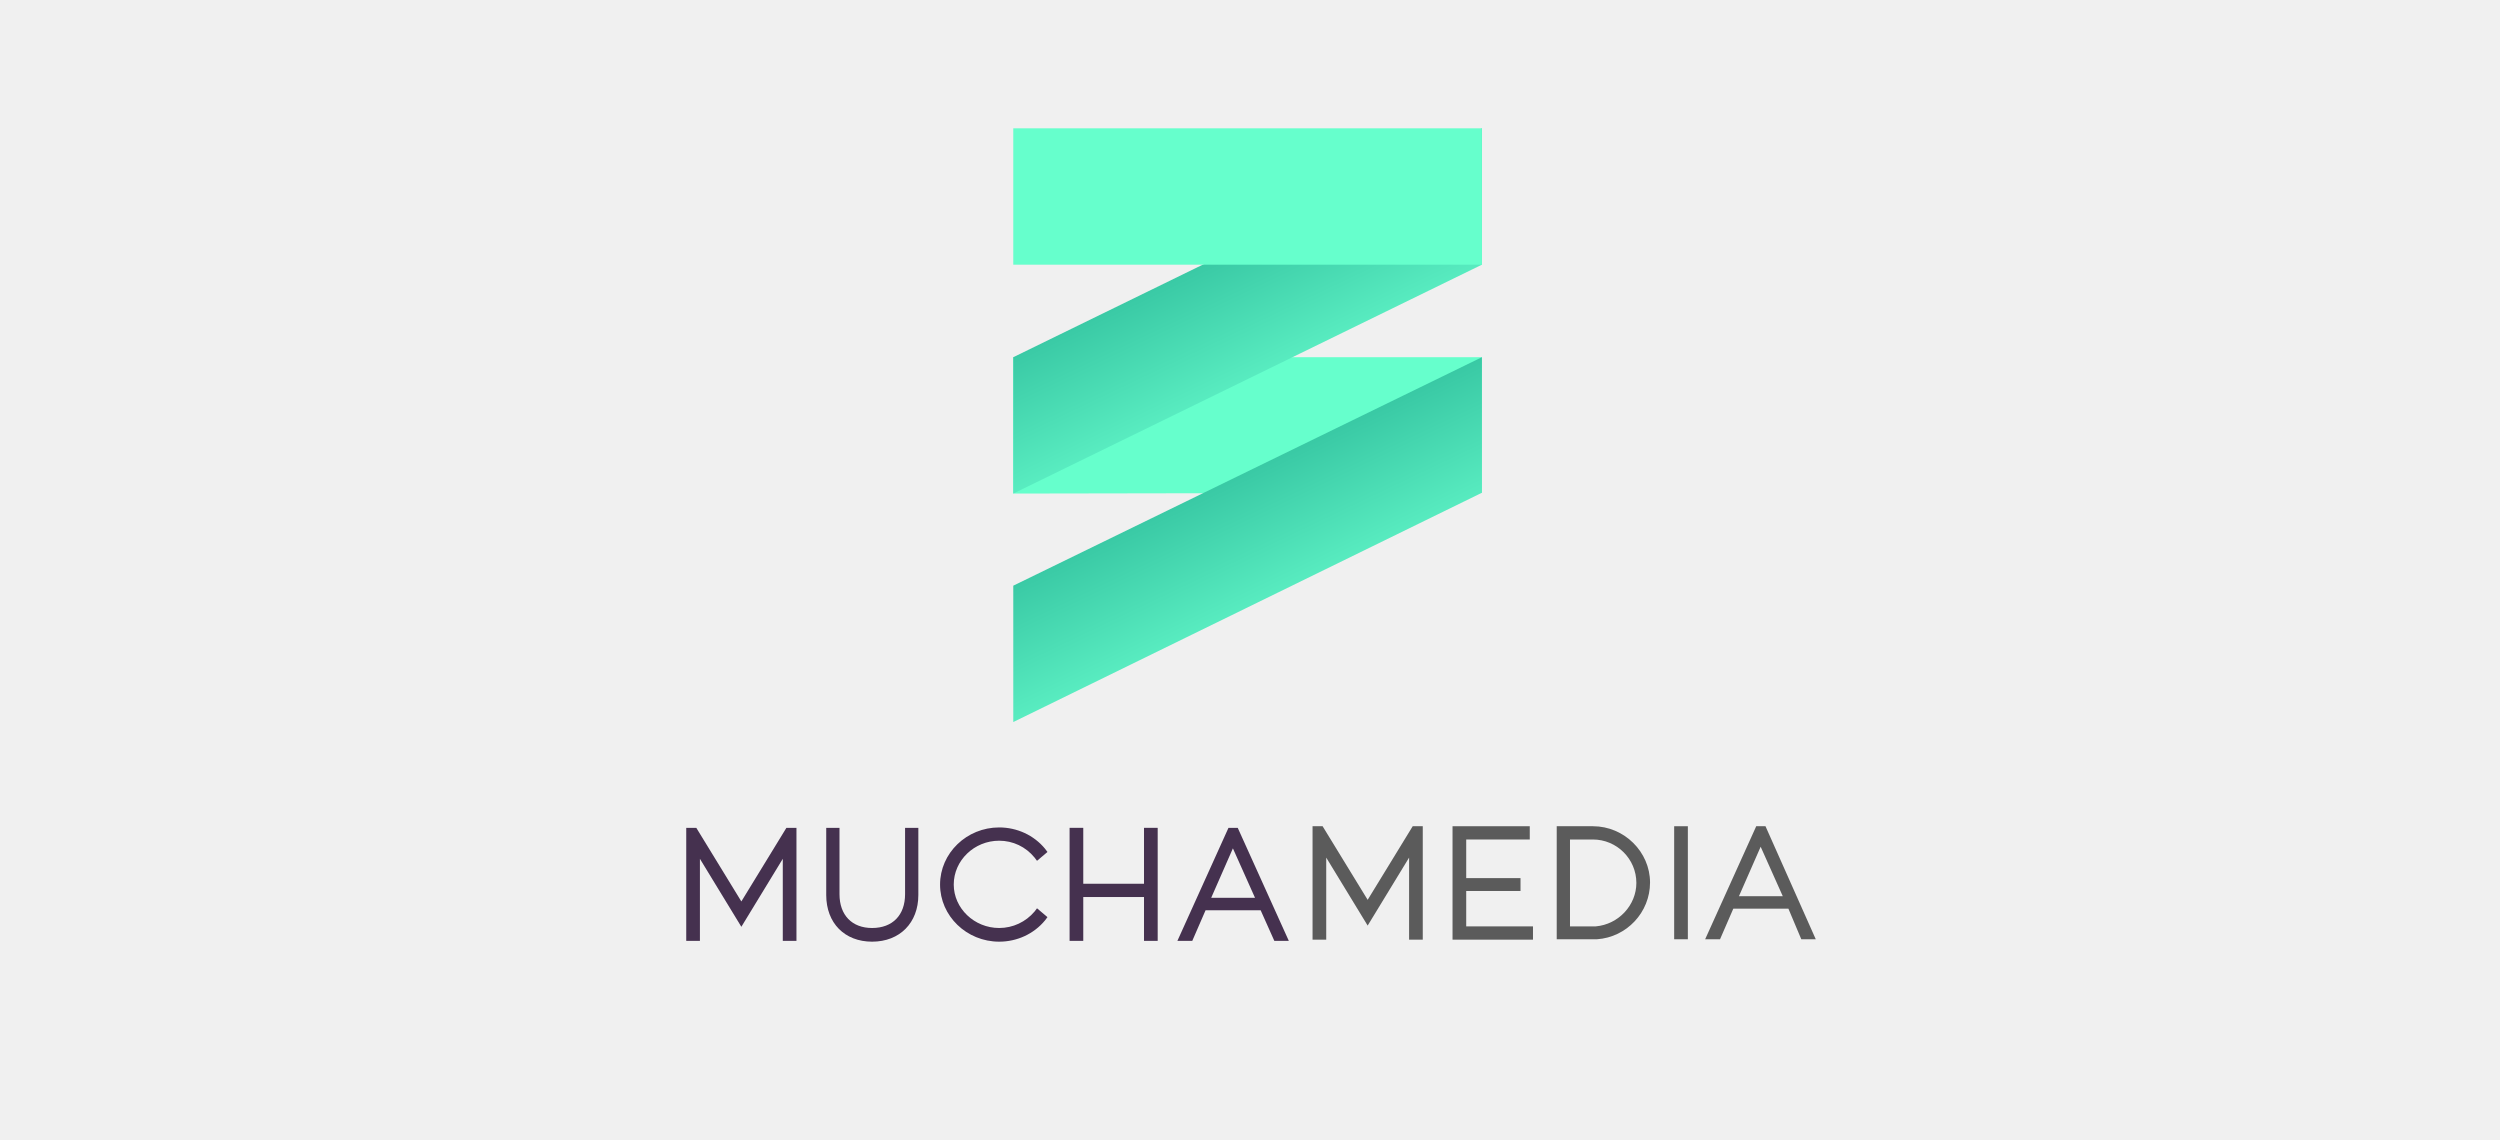
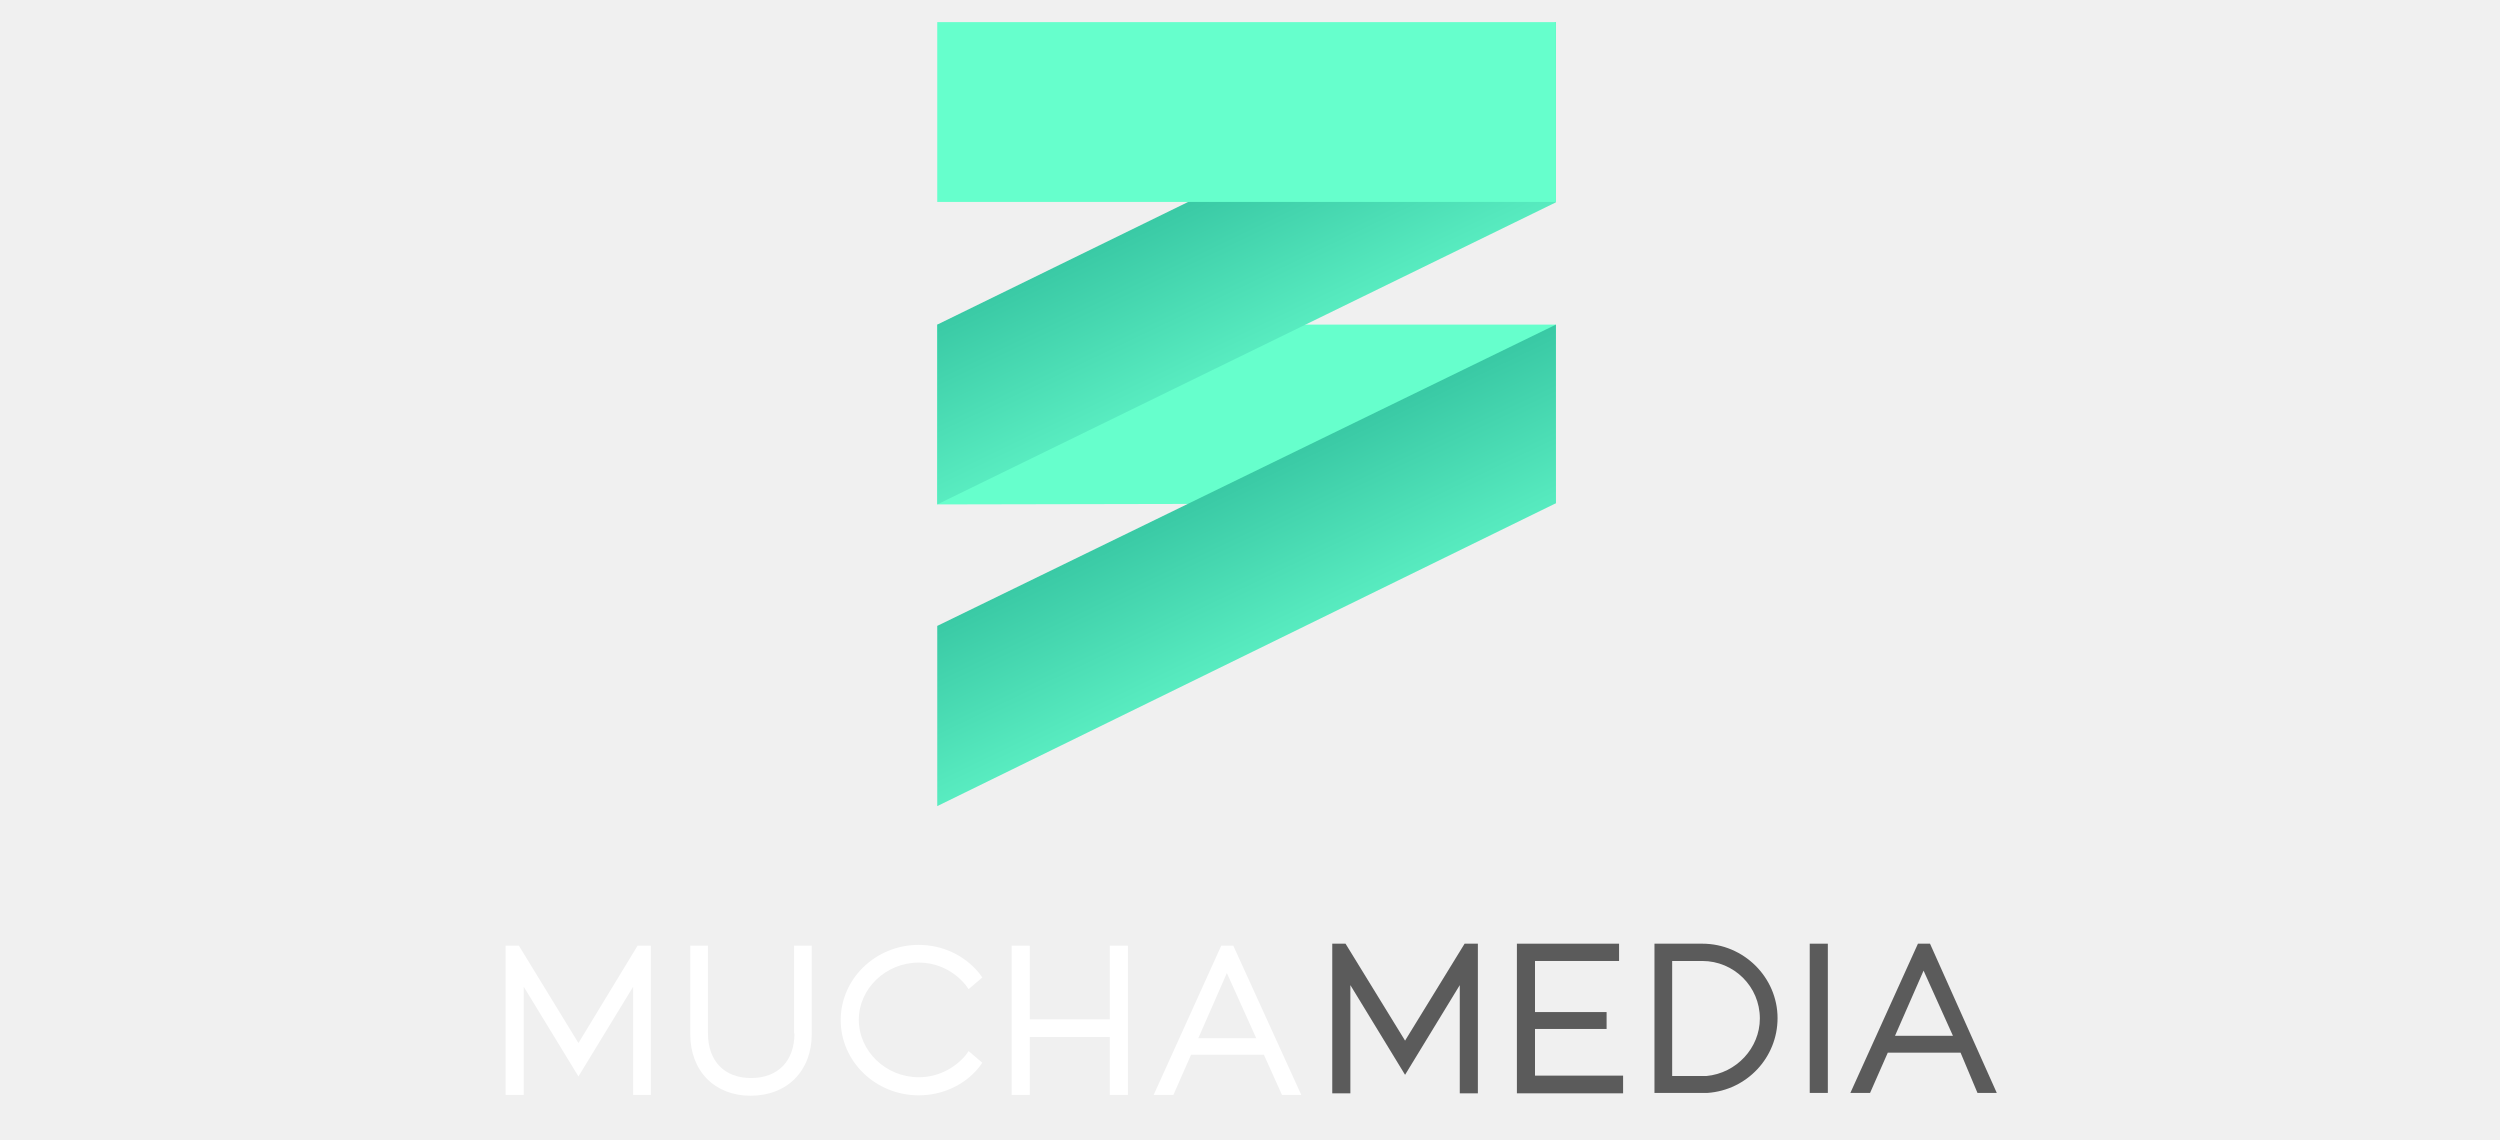
<svg xmlns="http://www.w3.org/2000/svg" version="1.1" id="Layer_1" x="0px" y="0px" viewBox="0 0 621.5 283.2" style="enable-background:new 0 0 621.5 283.2;" xml:space="preserve">
  <style type="text/css">
- 	.st0{fill:#45314F;}
+ 	.st0{fill:#FFFFFF;}
	.st1{fill:#5B5B5B;}
	.st2{fill:#66FFCC;}
	.st3{fill:url(#SVGID_1_);}
	.st4{fill:url(#SVGID_2_);}
</style>
  <g>
    <g>
      <g>
-         <polygon class="st0" points="184.3,224.1 173.1,205.8 170.6,205.8 170.6,233.9 174,233.9 174,213.5 184.3,230.4 194.6,213.5      194.6,233.9 198,233.9 198,205.8 195.5,205.8    " />
-         <path class="st0" d="M225,222.3c0,5.2-3.1,8.4-8.2,8.4c-5,0-8.1-3.2-8.1-8.4v-16.5h-3.3v16.7c0,7,4.6,11.6,11.4,11.6     c6.9,0,11.5-4.7,11.5-11.6v-16.7H225V222.3z" />
-         <path class="st0" d="M248.4,209c3.4,0,6.6,1.5,8.8,4.2l0.6,0.8l2.6-2.2l-0.6-0.8c-2.8-3.4-7-5.3-11.4-5.3     c-8.1,0-14.7,6.4-14.7,14.2c0,7.8,6.6,14.2,14.7,14.2c4.4,0,8.6-1.9,11.4-5.3l0.6-0.8l-2.6-2.2l-0.6,0.8     c-2.2,2.6-5.4,4.1-8.8,4.1c-6.2,0-11.3-4.9-11.3-10.8C237.1,213.9,242.2,209,248.4,209z" />
-         <polygon class="st0" points="284.4,219.7 269.3,219.7 269.3,205.8 265.9,205.8 265.9,233.9 269.3,233.9 269.3,223 284.4,223      284.4,233.9 287.8,233.9 287.8,205.8 284.4,205.8    " />
-         <path class="st0" d="M307.7,205.8h-2.3l-12.7,28.1h3.7l3.3-7.6h13.7l3.4,7.6h3.6L307.7,205.8z M301.1,223.2l5.4-12.3l5.5,12.3     H301.1z" />
+         <polygon class="st0" points="143.8,259.3 129,235.1 125.7,235.1 125.7,272.2 130.2,272.2 130.2,245.3 143.8,267.6 157.4,245.3      157.4,272.2 161.8,272.2 161.8,235.1 158.5,235.1    " />
+         <path class="st0" d="M197.5,256.9c0,6.9-4.1,11.1-10.8,11.1c-6.6,0-10.7-4.2-10.7-11.1v-21.8h-4.4v22c0,9.2,6.1,15.3,15,15.3     c9.1,0,15.2-6.2,15.2-15.3v-22h-4.4V256.9z" />
+         <path class="st0" d="M228.4,239.3c4.5,0,8.7,2,11.6,5.5l0.8,1.1l3.4-2.9l-0.8-1.1c-3.7-4.5-9.2-7-15-7     c-10.7,0-19.4,8.4-19.4,18.7s8.7,18.7,19.4,18.7c5.8,0,11.4-2.5,15-7l0.8-1.1l-3.4-2.9l-0.8,1.1c-2.9,3.4-7.1,5.4-11.6,5.4     c-8.2,0-14.9-6.5-14.9-14.3C213.5,245.8,220.2,239.3,228.4,239.3z" />
+         <polygon class="st0" points="275.9,253.4 256,253.4 256,235.1 251.5,235.1 251.5,272.2 256,272.2 256,257.8 275.9,257.8      275.9,272.2 280.4,272.2 280.4,235.1 275.9,235.1    " />
+         <path class="st0" d="M306.6,235.1h-3l-16.8,37.1h4.9l4.4-10h18.1l4.5,10h4.8L306.6,235.1z M297.9,258.1l7.1-16.2l7.3,16.2H297.9z     " />
      </g>
      <g>
-         <polygon class="st1" points="340,223.7 328.8,205.4 326.3,205.4 326.3,233.6 329.7,233.6 329.7,213.2 340,230.1 350.3,213.2      350.3,233.6 353.7,233.6 353.7,205.4 351.2,205.4    " />
-         <polygon class="st1" points="364.5,221.5 378,221.5 378,218.3 364.5,218.3 364.5,208.7 380.3,208.7 380.3,205.4 361.1,205.4      361.1,233.6 381.1,233.6 381.1,230.3 364.5,230.3    " />
-         <path class="st1" d="M396,205.4h-9v28.1h1l9,0c7.4-0.5,13.2-6.7,13.2-14.1C410.2,211.8,403.8,205.4,396,205.4z M390.3,230.3     v-21.6h5.7c5.9,0,10.8,4.8,10.8,10.8c0,5.5-4.4,10.3-10.1,10.8H390.3z" />
-         <rect x="416.2" y="205.4" class="st1" width="3.4" height="28.1" />
-         <path class="st1" d="M438.9,205.4h-2.3l-12.7,28.1h3.7l3.3-7.6h13.7l3.2,7.6h3.6L438.9,205.4z M432.3,222.8l5.4-12.3l5.5,12.3     H432.3z" />
+         <polygon class="st1" points="349.3,258.7 334.5,234.6 331.2,234.6 331.2,271.8 335.7,271.8 335.7,244.9 349.3,267.2 362.9,244.9      362.9,271.8 367.4,271.8 367.4,234.6 364.1,234.6    " />
+         <polygon class="st1" points="381.6,255.8 399.4,255.8 399.4,251.6 381.6,251.6 381.6,238.9 402.5,238.9 402.5,234.6 377.1,234.6      377.1,271.8 403.5,271.8 403.5,267.4 381.6,267.4    " />
+         <path class="st1" d="M423.2,234.6h-11.9v37.1h1.3h11.9c9.8-0.7,17.4-8.8,17.4-18.6C441.9,243,433.5,234.6,423.2,234.6z      M415.7,267.4v-28.5h7.5c7.8,0,14.3,6.3,14.3,14.3c0,7.3-5.8,13.6-13.3,14.3H415.7z" />
+         <rect x="449.9" y="234.6" class="st1" width="4.5" height="37.1" />
+         <path class="st1" d="M479.8,234.6h-3L460,271.7h4.9l4.4-10h18.1l4.2,10h4.8L479.8,234.6z M471.1,257.5l7.1-16.2l7.3,16.2H471.1z" />
      </g>
    </g>
    <g>
-       <polygon class="st2" points="368.4,122.5 251.9,122.7 251.9,88.8 368.4,88.8   " />
-       <linearGradient id="SVGID_1_" gradientUnits="userSpaceOnUse" x1="983.971" y1="-531.936" x2="941.645" y2="-620.328" gradientTransform="matrix(1 0 0 1 -641.1312 734.423)">
+       <polygon class="st2" points="386.8,125.1 233,125.4 233,80.7 386.8,80.7   " />
+       <linearGradient id="SVGID_1_" gradientUnits="userSpaceOnUse" x1="994.195" y1="789.717" x2="938.325" y2="906.395" gradientTransform="matrix(1 0 0 -1 -641.1312 1020.423)">
        <stop offset="0.476" style="stop-color:#66FBCC" />
        <stop offset="0.996" style="stop-color:#33C29F" />
      </linearGradient>
-       <polygon class="st3" points="368.4,122.5 251.9,179.5 251.9,145.6 368.4,88.8   " />
-       <linearGradient id="SVGID_2_" gradientUnits="userSpaceOnUse" x1="983.971" y1="-588.785" x2="941.645" y2="-677.178" gradientTransform="matrix(1 0 0 1 -641.1312 734.423)">
+       <polygon class="st3" points="386.8,125.1 233,200.4 233,155.6 386.8,80.7   " />
+       <linearGradient id="SVGID_2_" gradientUnits="userSpaceOnUse" x1="994.195" y1="864.759" x2="938.325" y2="981.436" gradientTransform="matrix(1 0 0 -1 -641.1312 1020.423)">
        <stop offset="0.476" style="stop-color:#66FBCC" />
        <stop offset="0.996" style="stop-color:#33C29F" />
      </linearGradient>
-       <polygon class="st4" points="368.4,65.8 251.9,122.7 251.9,88.8 368.4,31.9   " />
-       <rect x="251.9" y="31.9" class="st2" width="116.5" height="33.9" />
+       <polygon class="st4" points="386.8,50.3 233,125.4 233,80.7 386.8,5.5   " />
+       <rect x="233" y="5.5" class="st2" width="153.8" height="44.7" />
    </g>
  </g>
</svg>
